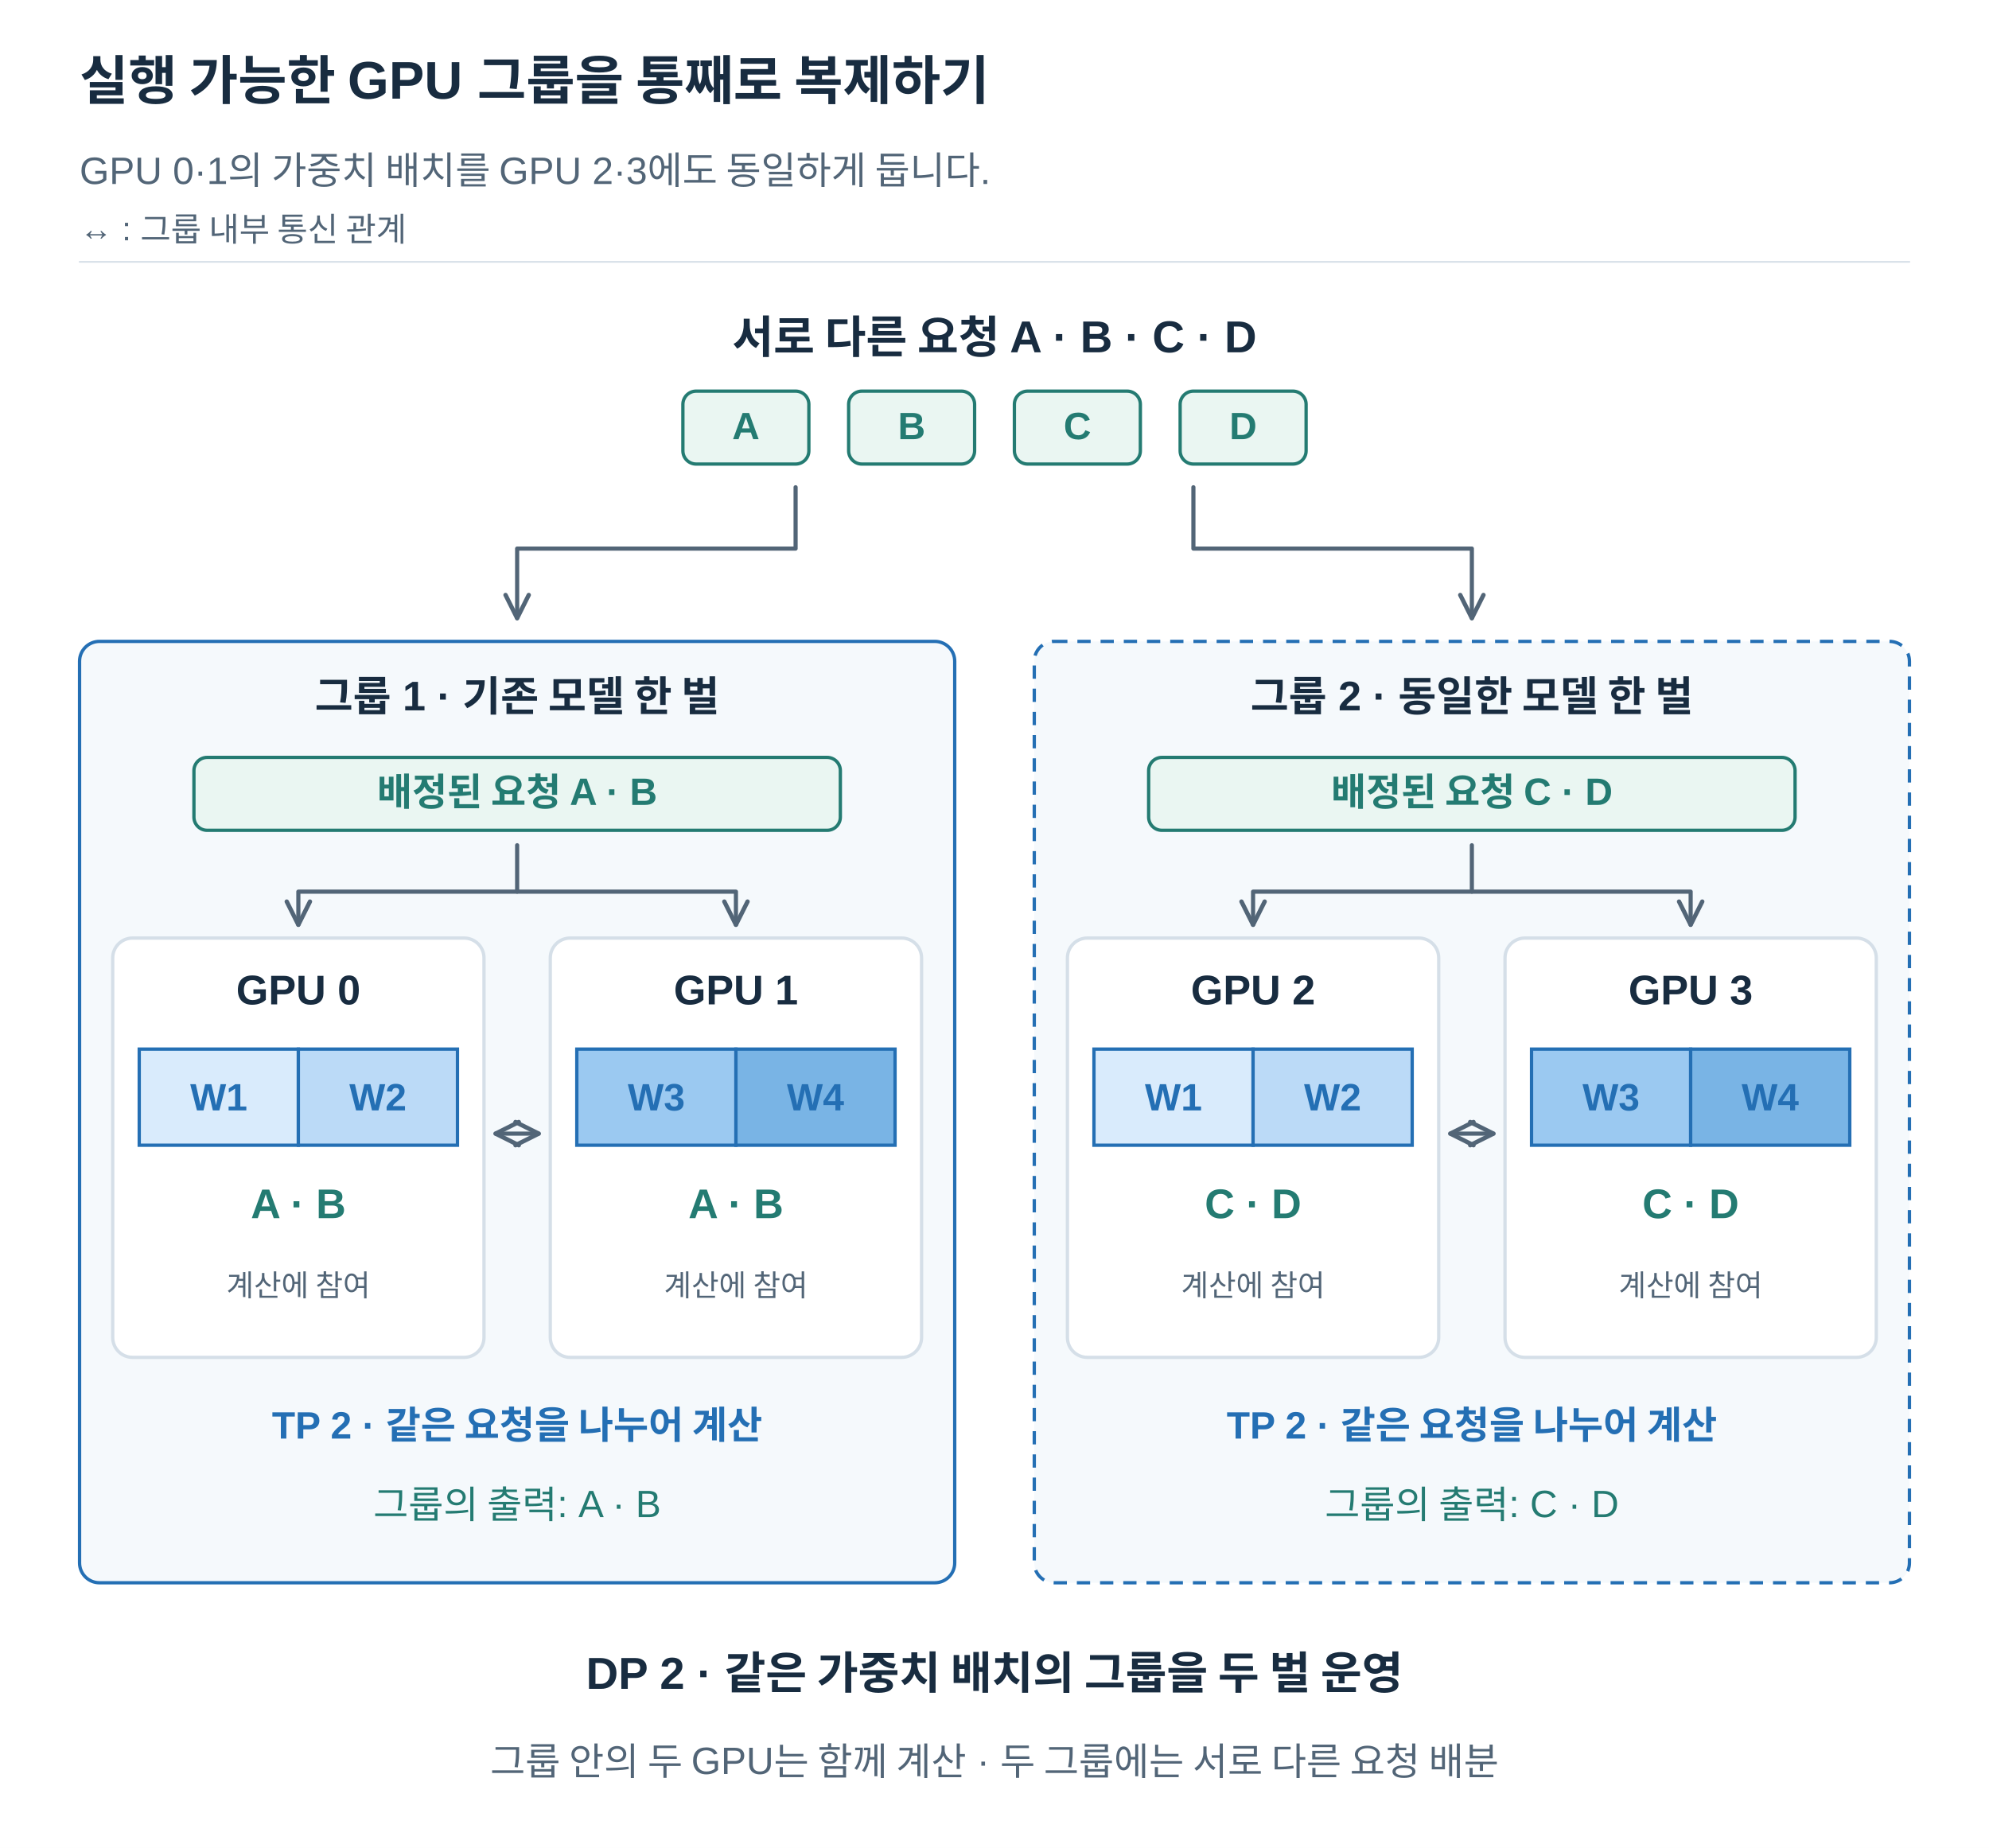
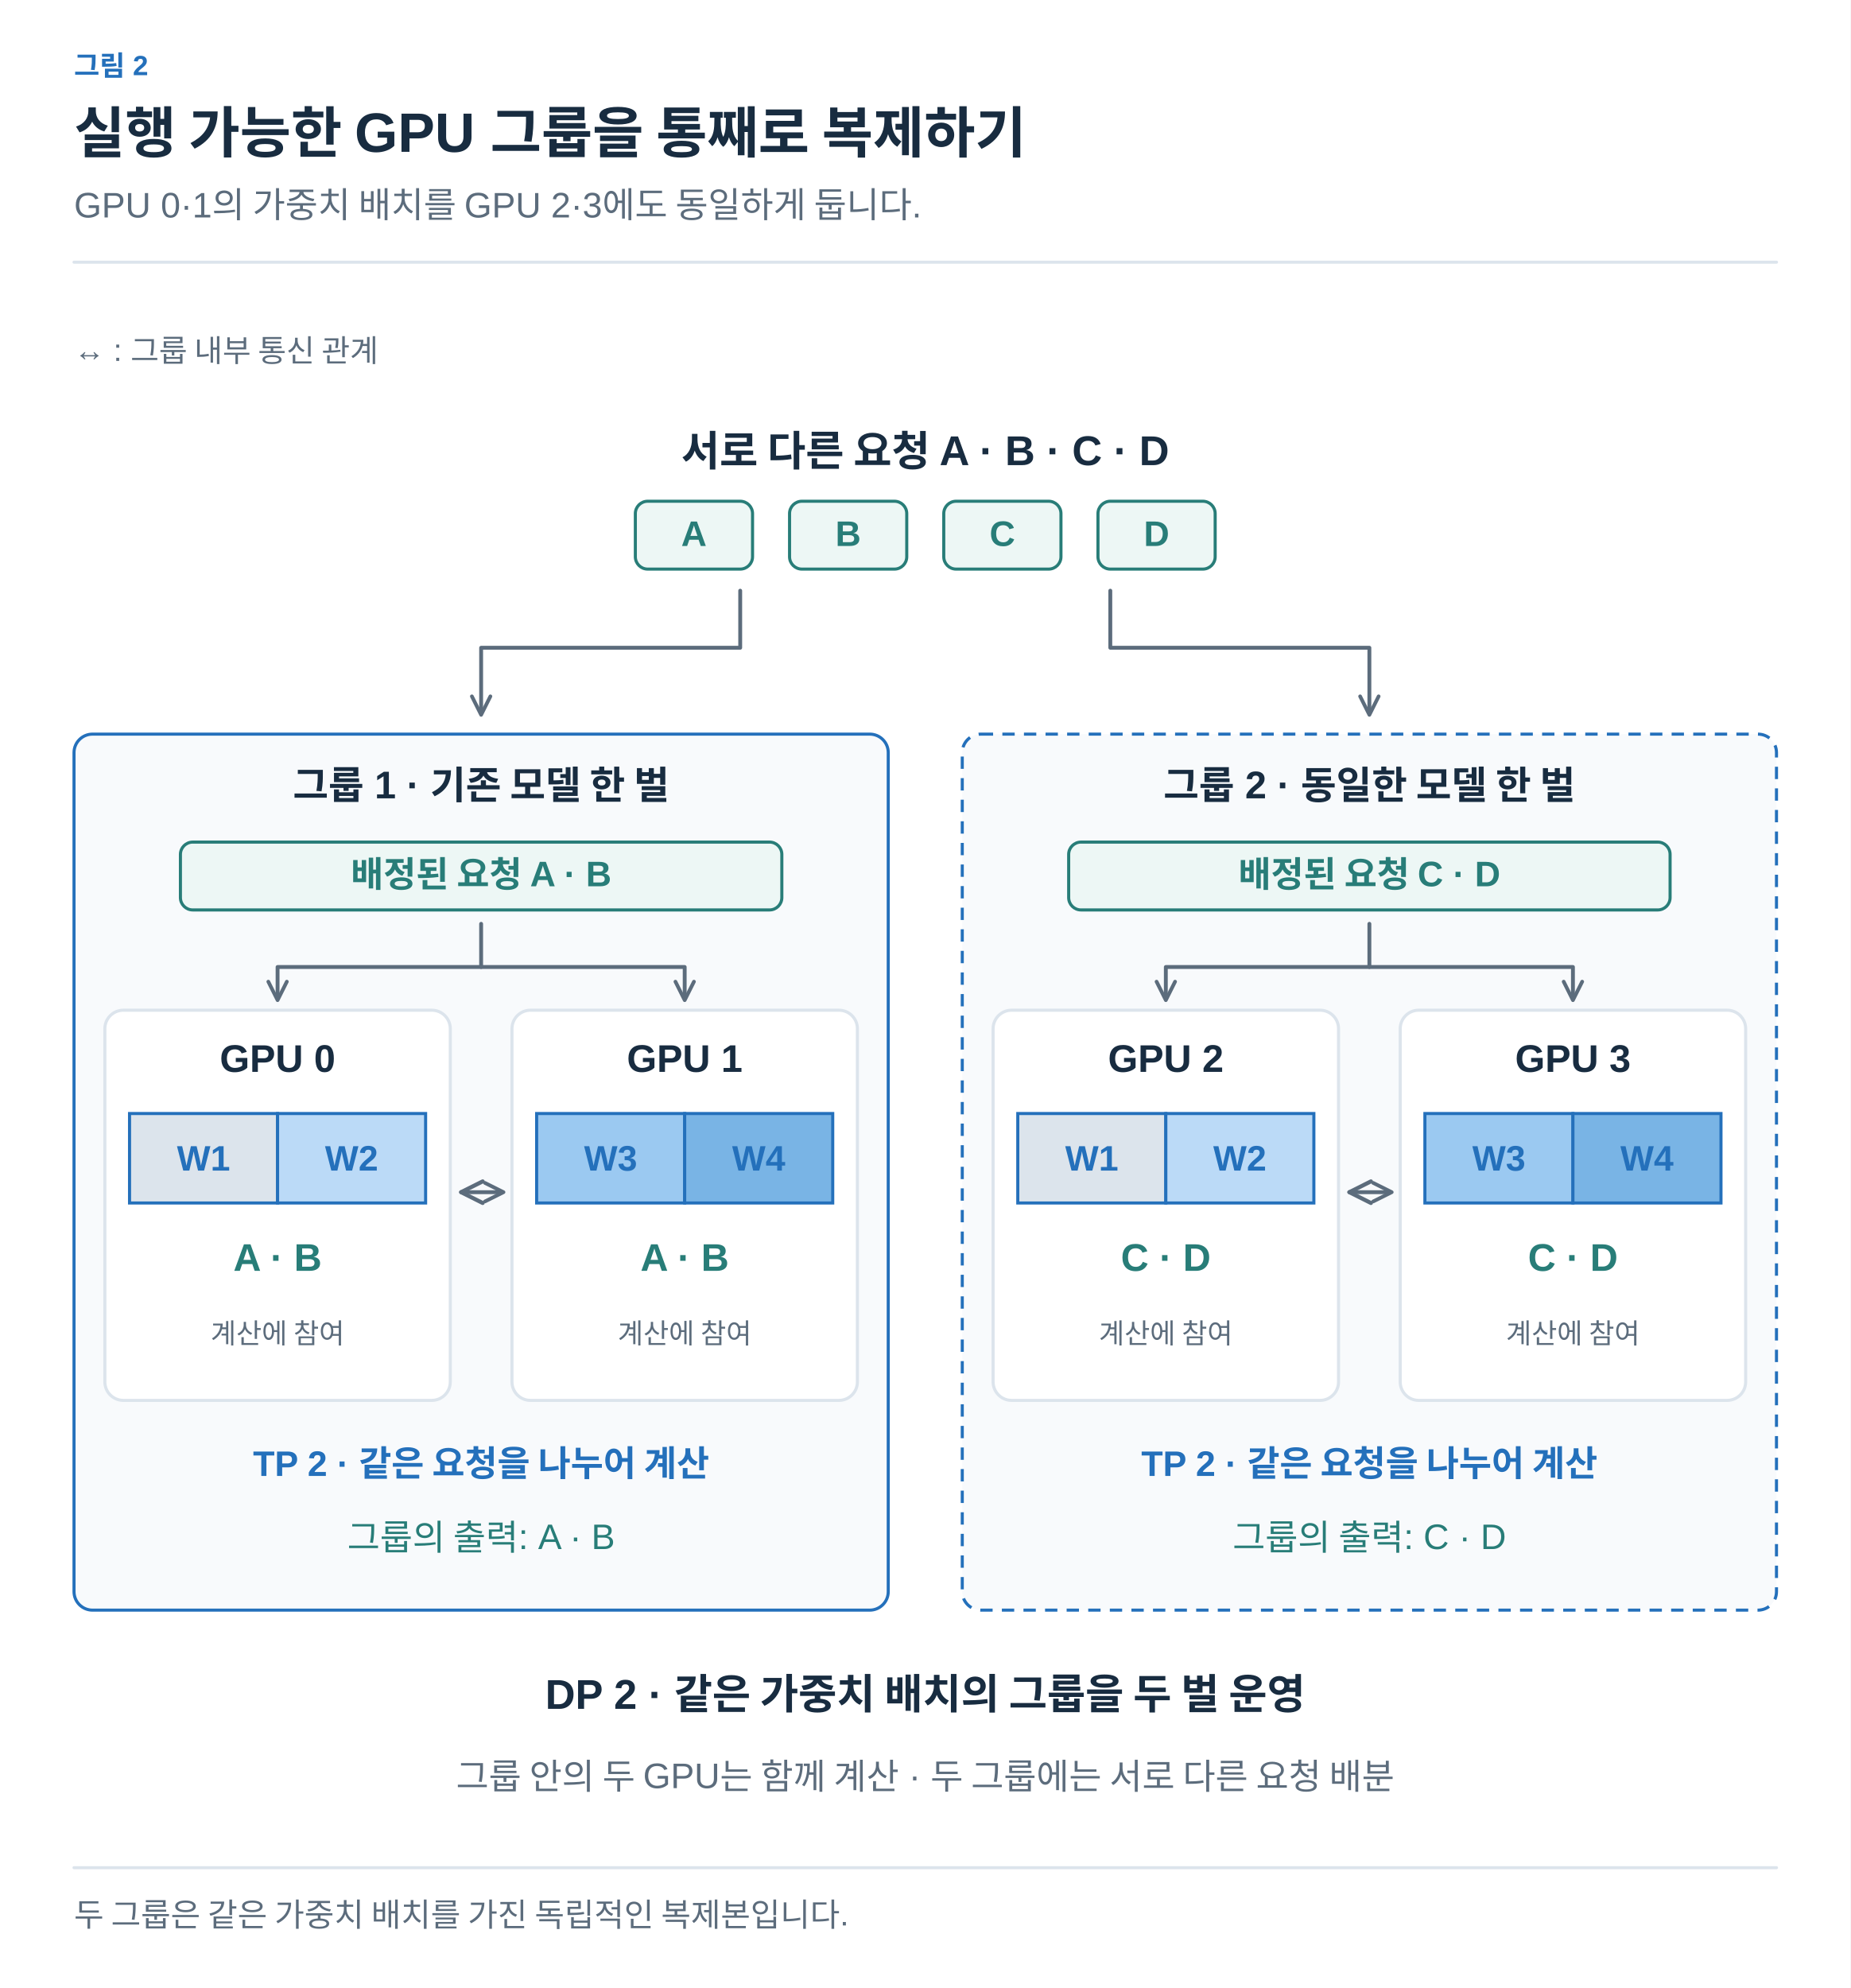
- <svg xmlns="http://www.w3.org/2000/svg" width="1200" height="1115" viewBox="0 0 1200 1115" role="img" aria-labelledby="title desc">
+ <svg xmlns="http://www.w3.org/2000/svg" width="1200" height="1289" viewBox="0 0 1200 1289" role="img" aria-labelledby="title desc">
  <defs>
-     <marker id="arrow" viewBox="0 0 10 10" refX="9" refY="5" markerWidth="7" markerHeight="7" orient="auto">
-       <path d="M1 1 L9 5 L1 9" fill="none" stroke="#526577" stroke-width="1.5" />
+     <marker id="arrow-ink" viewBox="0 0 10 10" refX="8" refY="5" markerWidth="6" markerHeight="6" orient="auto">
+       <path d="M1 1 L9 5 L1 9" fill="none" stroke="#182C40" stroke-width="1.6" />
    </marker>
-     <marker id="arrow-start" viewBox="0 0 10 10" refX="1" refY="5" markerWidth="7" markerHeight="7" orient="auto">
-       <path d="M9 1 L1 5 L9 9" fill="none" stroke="#526577" stroke-width="1.5" />
+     <marker id="arrow-muted" viewBox="0 0 10 10" refX="8" refY="5" markerWidth="6" markerHeight="6" orient="auto">
+       <path d="M1 1 L9 5 L1 9" fill="none" stroke="#5C6C7C" stroke-width="1.6" />
+     </marker>
+     <marker id="arrow-line" viewBox="0 0 10 10" refX="8" refY="5" markerWidth="6" markerHeight="6" orient="auto">
+       <path d="M1 1 L9 5 L1 9" fill="none" stroke="#DCE4EC" stroke-width="1.6" />
+     </marker>
+     <marker id="arrow-paper" viewBox="0 0 10 10" refX="8" refY="5" markerWidth="6" markerHeight="6" orient="auto">
+       <path d="M1 1 L9 5 L1 9" fill="none" stroke="#FFFFFF" stroke-width="1.6" />
+     </marker>
+     <marker id="arrow-blue" viewBox="0 0 10 10" refX="8" refY="5" markerWidth="6" markerHeight="6" orient="auto">
+       <path d="M1 1 L9 5 L1 9" fill="none" stroke="#2470BB" stroke-width="1.6" />
+     </marker>
+     <marker id="arrow-teal" viewBox="0 0 10 10" refX="8" refY="5" markerWidth="6" markerHeight="6" orient="auto">
+       <path d="M1 1 L9 5 L1 9" fill="none" stroke="#287D78" stroke-width="1.6" />
+     </marker>
+     <marker id="arrow-orange" viewBox="0 0 10 10" refX="8" refY="5" markerWidth="6" markerHeight="6" orient="auto">
+       <path d="M1 1 L9 5 L1 9" fill="none" stroke="#B55B22" stroke-width="1.6" />
+     </marker>
+     <marker id="arrow-purple" viewBox="0 0 10 10" refX="8" refY="5" markerWidth="6" markerHeight="6" orient="auto">
+       <path d="M1 1 L9 5 L1 9" fill="none" stroke="#7954A3" stroke-width="1.6" />
+     </marker>
+     <marker id="arrow-gray" viewBox="0 0 10 10" refX="8" refY="5" markerWidth="6" markerHeight="6" orient="auto">
+       <path d="M1 1 L9 5 L1 9" fill="none" stroke="#657789" stroke-width="1.6" />
+     </marker>
+     <marker id="arrow-red" viewBox="0 0 10 10" refX="8" refY="5" markerWidth="6" markerHeight="6" orient="auto">
+       <path d="M1 1 L9 5 L1 9" fill="none" stroke="#B34242" stroke-width="1.6" />
+     </marker>
+     <marker id="arrow-indigo" viewBox="0 0 10 10" refX="8" refY="5" markerWidth="6" markerHeight="6" orient="auto">
+       <path d="M1 1 L9 5 L1 9" fill="none" stroke="#4C60A8" stroke-width="1.6" />
+     </marker>
+     <marker id="arrow-slate" viewBox="0 0 10 10" refX="8" refY="5" markerWidth="6" markerHeight="6" orient="auto">
+       <path d="M1 1 L9 5 L1 9" fill="none" stroke="#8191A0" stroke-width="1.6" />
+     </marker>
+     <marker id="arrow-surface" viewBox="0 0 10 10" refX="8" refY="5" markerWidth="6" markerHeight="6" orient="auto">
+       <path d="M1 1 L9 5 L1 9" fill="none" stroke="#F8FAFC" stroke-width="1.6" />
+     </marker>
+     <marker id="ported-arrow-start" viewBox="0 0 10 10" refX="1" refY="5" markerWidth="7" markerHeight="7" orient="auto">
+       <path d="M9 1 L1 5 L9 9" fill="none" stroke="#5C6C7C" stroke-width="1.5" />
    </marker>
  </defs>
-   <style>text{font-family:Arial,"Apple SD Gothic Neo","Noto Sans KR",sans-serif}path{stroke-linecap:round;stroke-linejoin:round}</style>
-   <rect width="1200" height="1115" fill="white" />
-   <text x="48" y="60.0" font-size="32" fill="#182c40" font-weight="700" text-anchor="start">실행 가능한 GPU 그룹을 통째로 복제하기</text>
-   <text x="48" y="111.0" font-size="23" fill="#526577" font-weight="400" text-anchor="start">GPU 0·1의 가중치 배치를 GPU 2·3에도 동일하게 둡니다.</text>
-   <path d="M48,158 H1152" stroke="#d5dfe8" />
-   <text x="48" y="145.0" font-size="20" fill="#526577" font-weight="400" text-anchor="start">↔ : 그룹 내부 통신 관계</text>
-   <text x="600" y="213.0" font-size="27" fill="#182c40" font-weight="700" text-anchor="middle">서로 다른 요청 A · B · C · D</text>
-   <rect x="412.0" y="236" width="76" height="44" rx="8" fill="#eaf6f2" stroke="#247b72" stroke-width="2" />
-   <text x="450" y="265.0" font-size="23" fill="#247b72" font-weight="700" text-anchor="middle">A</text>
-   <rect x="512.0" y="236" width="76" height="44" rx="8" fill="#eaf6f2" stroke="#247b72" stroke-width="2" />
-   <text x="550" y="265.0" font-size="23" fill="#247b72" font-weight="700" text-anchor="middle">B</text>
-   <rect x="612.0" y="236" width="76" height="44" rx="8" fill="#eaf6f2" stroke="#247b72" stroke-width="2" />
-   <text x="650" y="265.0" font-size="23" fill="#247b72" font-weight="700" text-anchor="middle">C</text>
-   <rect x="712.0" y="236" width="76" height="44" rx="8" fill="#eaf6f2" stroke="#247b72" stroke-width="2" />
-   <text x="750" y="265.0" font-size="23" fill="#247b72" font-weight="700" text-anchor="middle">D</text>
-   <path d="M480,294 L480,331 L312,331 L312,373" fill="none" stroke="#526577" stroke-width="2.5" marker-end="url(#arrow)" />
-   <path d="M720,294 L720,331 L888,331 L888,373" fill="none" stroke="#526577" stroke-width="2.5" marker-end="url(#arrow)" />
-   <rect x="48" y="387" width="528" height="568" rx="12" fill="#f5f9fc" stroke="#246fb4" stroke-width="2" />
-   <text x="312" y="429.0" font-size="25" fill="#182c40" font-weight="700" text-anchor="middle">그룹 1 · 기존 모델 한 벌</text>
-   <rect x="117.0" y="457" width="390" height="44" rx="8" fill="#eaf6f2" stroke="#247b72" stroke-width="2" />
-   <text x="312" y="486.0" font-size="23" fill="#247b72" font-weight="700" text-anchor="middle">배정된 요청 A · B</text>
-   <path d="M312,510 L312,538 L180,538 L180,558" fill="none" stroke="#526577" stroke-width="2.5" marker-end="url(#arrow)" />
-   <path d="M312,538 L444,538 L444,558" fill="none" stroke="#526577" stroke-width="2.5" marker-end="url(#arrow)" />
-   <rect x="68" y="566" width="224" height="253" rx="12" fill="white" stroke="#d5dfe8" stroke-width="2" />
-   <text x="180.0" y="606.0" font-size="25" fill="#182c40" font-weight="700" text-anchor="middle">GPU 0</text>
-   <rect x="84.0" y="633" width="96.0" height="58" rx="0" fill="#d9ebfc" stroke="#246fb4" stroke-width="2" />
-   <text x="132.0" y="670.0" font-size="23" fill="#246fb4" font-weight="700" text-anchor="middle">W1</text>
-   <rect x="180.0" y="633" width="96.0" height="58" rx="0" fill="#bbdaf7" stroke="#246fb4" stroke-width="2" />
-   <text x="228.0" y="670.0" font-size="23" fill="#246fb4" font-weight="700" text-anchor="middle">W2</text>
-   <text x="180" y="735.0" font-size="25" fill="#247b72" font-weight="700" text-anchor="middle">A · B</text>
-   <text x="180" y="782.0" font-size="18" fill="#526577" font-weight="400" text-anchor="middle">계산에 참여</text>
-   <rect x="332" y="566" width="224" height="253" rx="12" fill="white" stroke="#d5dfe8" stroke-width="2" />
-   <text x="444.0" y="606.0" font-size="25" fill="#182c40" font-weight="700" text-anchor="middle">GPU 1</text>
-   <rect x="348.0" y="633" width="96.0" height="58" rx="0" fill="#9bc9f1" stroke="#246fb4" stroke-width="2" />
-   <text x="396.0" y="670.0" font-size="23" fill="#246fb4" font-weight="700" text-anchor="middle">W3</text>
-   <rect x="444.0" y="633" width="96.0" height="58" rx="0" fill="#79b4e5" stroke="#246fb4" stroke-width="2" />
-   <text x="492.0" y="670.0" font-size="23" fill="#246fb4" font-weight="700" text-anchor="middle">W4</text>
-   <text x="444" y="735.0" font-size="25" fill="#247b72" font-weight="700" text-anchor="middle">A · B</text>
-   <text x="444" y="782.0" font-size="18" fill="#526577" font-weight="400" text-anchor="middle">계산에 참여</text>
-   <path d="M299,684 L325,684" fill="none" stroke="#526577" stroke-width="2.5" marker-end="url(#arrow)" marker-start="url(#arrow-start)" />
-   <text x="312" y="868.0" font-size="23" fill="#246fb4" font-weight="700" text-anchor="middle">TP 2 · 같은 요청을 나누어 계산</text>
-   <text x="312" y="916.0" font-size="23" fill="#247b72" font-weight="400" text-anchor="middle">그룹의 출력: A · B</text>
-   <rect x="624" y="387" width="528" height="568" rx="12" fill="#f5f9fc" stroke="#246fb4" stroke-width="2" stroke-dasharray="8 6" />
-   <text x="888" y="429.0" font-size="25" fill="#182c40" font-weight="700" text-anchor="middle">그룹 2 · 동일한 모델 한 벌</text>
-   <rect x="693.0" y="457" width="390" height="44" rx="8" fill="#eaf6f2" stroke="#247b72" stroke-width="2" />
-   <text x="888" y="486.0" font-size="23" fill="#247b72" font-weight="700" text-anchor="middle">배정된 요청 C · D</text>
-   <path d="M888,510 L888,538 L756,538 L756,558" fill="none" stroke="#526577" stroke-width="2.5" marker-end="url(#arrow)" />
-   <path d="M888,538 L1020,538 L1020,558" fill="none" stroke="#526577" stroke-width="2.5" marker-end="url(#arrow)" />
-   <rect x="644" y="566" width="224" height="253" rx="12" fill="white" stroke="#d5dfe8" stroke-width="2" />
-   <text x="756.0" y="606.0" font-size="25" fill="#182c40" font-weight="700" text-anchor="middle">GPU 2</text>
-   <rect x="660.0" y="633" width="96.0" height="58" rx="0" fill="#d9ebfc" stroke="#246fb4" stroke-width="2" />
-   <text x="708.0" y="670.0" font-size="23" fill="#246fb4" font-weight="700" text-anchor="middle">W1</text>
-   <rect x="756.0" y="633" width="96.0" height="58" rx="0" fill="#bbdaf7" stroke="#246fb4" stroke-width="2" />
-   <text x="804.0" y="670.0" font-size="23" fill="#246fb4" font-weight="700" text-anchor="middle">W2</text>
-   <text x="756" y="735.0" font-size="25" fill="#247b72" font-weight="700" text-anchor="middle">C · D</text>
-   <text x="756" y="782.0" font-size="18" fill="#526577" font-weight="400" text-anchor="middle">계산에 참여</text>
-   <rect x="908" y="566" width="224" height="253" rx="12" fill="white" stroke="#d5dfe8" stroke-width="2" />
-   <text x="1020.0" y="606.0" font-size="25" fill="#182c40" font-weight="700" text-anchor="middle">GPU 3</text>
-   <rect x="924.0" y="633" width="96.0" height="58" rx="0" fill="#9bc9f1" stroke="#246fb4" stroke-width="2" />
-   <text x="972.0" y="670.0" font-size="23" fill="#246fb4" font-weight="700" text-anchor="middle">W3</text>
-   <rect x="1020.0" y="633" width="96.0" height="58" rx="0" fill="#79b4e5" stroke="#246fb4" stroke-width="2" />
-   <text x="1068.0" y="670.0" font-size="23" fill="#246fb4" font-weight="700" text-anchor="middle">W4</text>
-   <text x="1020" y="735.0" font-size="25" fill="#247b72" font-weight="700" text-anchor="middle">C · D</text>
-   <text x="1020" y="782.0" font-size="18" fill="#526577" font-weight="400" text-anchor="middle">계산에 참여</text>
-   <path d="M875,684 L901,684" fill="none" stroke="#526577" stroke-width="2.5" marker-end="url(#arrow)" marker-start="url(#arrow-start)" />
-   <text x="888" y="868.0" font-size="23" fill="#246fb4" font-weight="700" text-anchor="middle">TP 2 · 같은 요청을 나누어 계산</text>
-   <text x="888" y="916.0" font-size="23" fill="#247b72" font-weight="400" text-anchor="middle">그룹의 출력: C · D</text>
-   <text x="600" y="1019.0" font-size="27" fill="#182c40" font-weight="700" text-anchor="middle">DP 2 · 같은 가중치 배치의 그룹을 두 벌 운영</text>
-   <text x="600" y="1071.0" font-size="23" fill="#526577" font-weight="400" text-anchor="middle">그룹 안의 두 GPU는 함께 계산 · 두 그룹에는 서로 다른 요청 배분</text>
+   <style>text{font-family:Arial,"Apple SD Gothic Neo","Noto Sans KR",sans-serif}text[font-family]{font-family:Menlo,Consolas,monospace}path{stroke-linecap:round;stroke-linejoin:round}</style>
+   <rect width="100%" height="100%" fill="white" />
+   <text x="48" y="49" fill="#2470BB" font-size="18" font-weight="600" text-anchor="start" data-max-width="1104">그림 2</text>
+   <text x="48" y="99" fill="#182C40" font-size="36" font-weight="700" text-anchor="start" data-max-width="1104">실행 가능한 GPU 그룹을 통째로 복제하기</text>
+   <text x="48" y="141" fill="#5C6C7C" font-size="23" font-weight="400" text-anchor="start" data-max-width="1104">GPU 0·1의 가중치 배치를 GPU 2·3에도 동일하게 둡니다.</text>
+   <path d="M48,170 H1152" stroke="#DCE4EC" stroke-width="2" />
+   <g transform="translate(48 206) scale(1)" data-panel="1">
+     <g transform="translate(-48 -117)">
+       <text x="48" y="145" font-size="20" fill="#5C6C7C" font-weight="400" text-anchor="start">↔ : 그룹 내부 통신 관계</text>
+       <text x="600" y="213" font-size="27" fill="#182C40" font-weight="700" text-anchor="middle">서로 다른 요청 A · B · C · D</text>
+       <rect x="412" y="236" width="76" height="44" rx="8" fill="#EDF7F5" stroke="#287D78" stroke-width="2" />
+       <text x="450" y="265" font-size="23" fill="#287D78" font-weight="700" text-anchor="middle">A</text>
+       <rect x="512" y="236" width="76" height="44" rx="8" fill="#EDF7F5" stroke="#287D78" stroke-width="2" />
+       <text x="550" y="265" font-size="23" fill="#287D78" font-weight="700" text-anchor="middle">B</text>
+       <rect x="612" y="236" width="76" height="44" rx="8" fill="#EDF7F5" stroke="#287D78" stroke-width="2" />
+       <text x="650" y="265" font-size="23" fill="#287D78" font-weight="700" text-anchor="middle">C</text>
+       <rect x="712" y="236" width="76" height="44" rx="8" fill="#EDF7F5" stroke="#287D78" stroke-width="2" />
+       <text x="750" y="265" font-size="23" fill="#287D78" font-weight="700" text-anchor="middle">D</text>
+       <path d="M480,294 L480,331 L312,331 L312,373" fill="none" stroke="#5C6C7C" stroke-width="2.5" marker-end="url(#arrow-muted)" />
+       <path d="M720,294 L720,331 L888,331 L888,373" fill="none" stroke="#5C6C7C" stroke-width="2.5" marker-end="url(#arrow-muted)" />
+       <rect x="48" y="387" width="528" height="568" rx="12" fill="#F8FAFC" stroke="#2470BB" stroke-width="2" />
+       <text x="312" y="429" font-size="25" fill="#182C40" font-weight="700" text-anchor="middle">그룹 1 · 기존 모델 한 벌</text>
+       <rect x="117" y="457" width="390" height="44" rx="8" fill="#EDF7F5" stroke="#287D78" stroke-width="2" />
+       <text x="312" y="486" font-size="23" fill="#287D78" font-weight="700" text-anchor="middle">배정된 요청 A · B</text>
+       <path d="M312,510 L312,538 L180,538 L180,558" fill="none" stroke="#5C6C7C" stroke-width="2.5" marker-end="url(#arrow-muted)" />
+       <path d="M312,538 L444,538 L444,558" fill="none" stroke="#5C6C7C" stroke-width="2.5" marker-end="url(#arrow-muted)" />
+       <rect x="68" y="566" width="224" height="253" rx="12" fill="white" stroke="#DCE4EC" stroke-width="2" />
+       <text x="180" y="606" font-size="25" fill="#182C40" font-weight="700" text-anchor="middle">GPU 0</text>
+       <rect x="84" y="633" width="96" height="58" rx="0" fill="#DCE4EC" stroke="#2470BB" stroke-width="2" />
+       <text x="132" y="670" font-size="23" fill="#2470BB" font-weight="700" text-anchor="middle">W1</text>
+       <rect x="180" y="633" width="96" height="58" rx="0" fill="#bbdaf7" stroke="#2470BB" stroke-width="2" />
+       <text x="228" y="670" font-size="23" fill="#2470BB" font-weight="700" text-anchor="middle">W2</text>
+       <text x="180" y="735" font-size="25" fill="#287D78" font-weight="700" text-anchor="middle">A · B</text>
+       <text x="180" y="782" font-size="18" fill="#5C6C7C" font-weight="400" text-anchor="middle">계산에 참여</text>
+       <rect x="332" y="566" width="224" height="253" rx="12" fill="white" stroke="#DCE4EC" stroke-width="2" />
+       <text x="444" y="606" font-size="25" fill="#182C40" font-weight="700" text-anchor="middle">GPU 1</text>
+       <rect x="348" y="633" width="96" height="58" rx="0" fill="#9bc9f1" stroke="#2470BB" stroke-width="2" />
+       <text x="396" y="670" font-size="23" fill="#2470BB" font-weight="700" text-anchor="middle">W3</text>
+       <rect x="444" y="633" width="96" height="58" rx="0" fill="#79b4e5" stroke="#2470BB" stroke-width="2" />
+       <text x="492" y="670" font-size="23" fill="#2470BB" font-weight="700" text-anchor="middle">W4</text>
+       <text x="444" y="735" font-size="25" fill="#287D78" font-weight="700" text-anchor="middle">A · B</text>
+       <text x="444" y="782" font-size="18" fill="#5C6C7C" font-weight="400" text-anchor="middle">계산에 참여</text>
+       <path d="M299,684 L325,684" fill="none" stroke="#5C6C7C" stroke-width="2.5" marker-end="url(#arrow-muted)" marker-start="url(#ported-arrow-start)" />
+       <text x="312" y="868" font-size="23" fill="#2470BB" font-weight="700" text-anchor="middle">TP 2 · 같은 요청을 나누어 계산</text>
+       <text x="312" y="916" font-size="23" fill="#287D78" font-weight="400" text-anchor="middle">그룹의 출력: A · B</text>
+       <rect x="624" y="387" width="528" height="568" rx="12" fill="#F8FAFC" stroke="#2470BB" stroke-width="2" stroke-dasharray="8 6" />
+       <text x="888" y="429" font-size="25" fill="#182C40" font-weight="700" text-anchor="middle">그룹 2 · 동일한 모델 한 벌</text>
+       <rect x="693" y="457" width="390" height="44" rx="8" fill="#EDF7F5" stroke="#287D78" stroke-width="2" />
+       <text x="888" y="486" font-size="23" fill="#287D78" font-weight="700" text-anchor="middle">배정된 요청 C · D</text>
+       <path d="M888,510 L888,538 L756,538 L756,558" fill="none" stroke="#5C6C7C" stroke-width="2.5" marker-end="url(#arrow-muted)" />
+       <path d="M888,538 L1020,538 L1020,558" fill="none" stroke="#5C6C7C" stroke-width="2.5" marker-end="url(#arrow-muted)" />
+       <rect x="644" y="566" width="224" height="253" rx="12" fill="white" stroke="#DCE4EC" stroke-width="2" />
+       <text x="756" y="606" font-size="25" fill="#182C40" font-weight="700" text-anchor="middle">GPU 2</text>
+       <rect x="660" y="633" width="96" height="58" rx="0" fill="#DCE4EC" stroke="#2470BB" stroke-width="2" />
+       <text x="708" y="670" font-size="23" fill="#2470BB" font-weight="700" text-anchor="middle">W1</text>
+       <rect x="756" y="633" width="96" height="58" rx="0" fill="#bbdaf7" stroke="#2470BB" stroke-width="2" />
+       <text x="804" y="670" font-size="23" fill="#2470BB" font-weight="700" text-anchor="middle">W2</text>
+       <text x="756" y="735" font-size="25" fill="#287D78" font-weight="700" text-anchor="middle">C · D</text>
+       <text x="756" y="782" font-size="18" fill="#5C6C7C" font-weight="400" text-anchor="middle">계산에 참여</text>
+       <rect x="908" y="566" width="224" height="253" rx="12" fill="white" stroke="#DCE4EC" stroke-width="2" />
+       <text x="1020" y="606" font-size="25" fill="#182C40" font-weight="700" text-anchor="middle">GPU 3</text>
+       <rect x="924" y="633" width="96" height="58" rx="0" fill="#9bc9f1" stroke="#2470BB" stroke-width="2" />
+       <text x="972" y="670" font-size="23" fill="#2470BB" font-weight="700" text-anchor="middle">W3</text>
+       <rect x="1020" y="633" width="96" height="58" rx="0" fill="#79b4e5" stroke="#2470BB" stroke-width="2" />
+       <text x="1068" y="670" font-size="23" fill="#2470BB" font-weight="700" text-anchor="middle">W4</text>
+       <text x="1020" y="735" font-size="25" fill="#287D78" font-weight="700" text-anchor="middle">C · D</text>
+       <text x="1020" y="782" font-size="18" fill="#5C6C7C" font-weight="400" text-anchor="middle">계산에 참여</text>
+       <path d="M875,684 L901,684" fill="none" stroke="#5C6C7C" stroke-width="2.5" marker-end="url(#arrow-muted)" marker-start="url(#ported-arrow-start)" />
+       <text x="888" y="868" font-size="23" fill="#2470BB" font-weight="700" text-anchor="middle">TP 2 · 같은 요청을 나누어 계산</text>
+       <text x="888" y="916" font-size="23" fill="#287D78" font-weight="400" text-anchor="middle">그룹의 출력: C · D</text>
+       <text x="600" y="1019" font-size="27" fill="#182C40" font-weight="700" text-anchor="middle">DP 2 · 같은 가중치 배치의 그룹을 두 벌 운영</text>
+       <text x="600" y="1071" font-size="23" fill="#5C6C7C" font-weight="400" text-anchor="middle">그룹 안의 두 GPU는 함께 계산 · 두 그룹에는 서로 다른 요청 배분</text>
+     </g>
+   </g>
+   <path d="M48,1211 H1152" stroke="#DCE4EC" stroke-width="2" />
+   <text x="48" y="1249" fill="#5C6C7C" font-size="21" font-weight="400" text-anchor="start" data-max-width="1104">두 그룹은 같은 가중치 배치를 가진 독립적인 복제본입니다.</text>
</svg>
